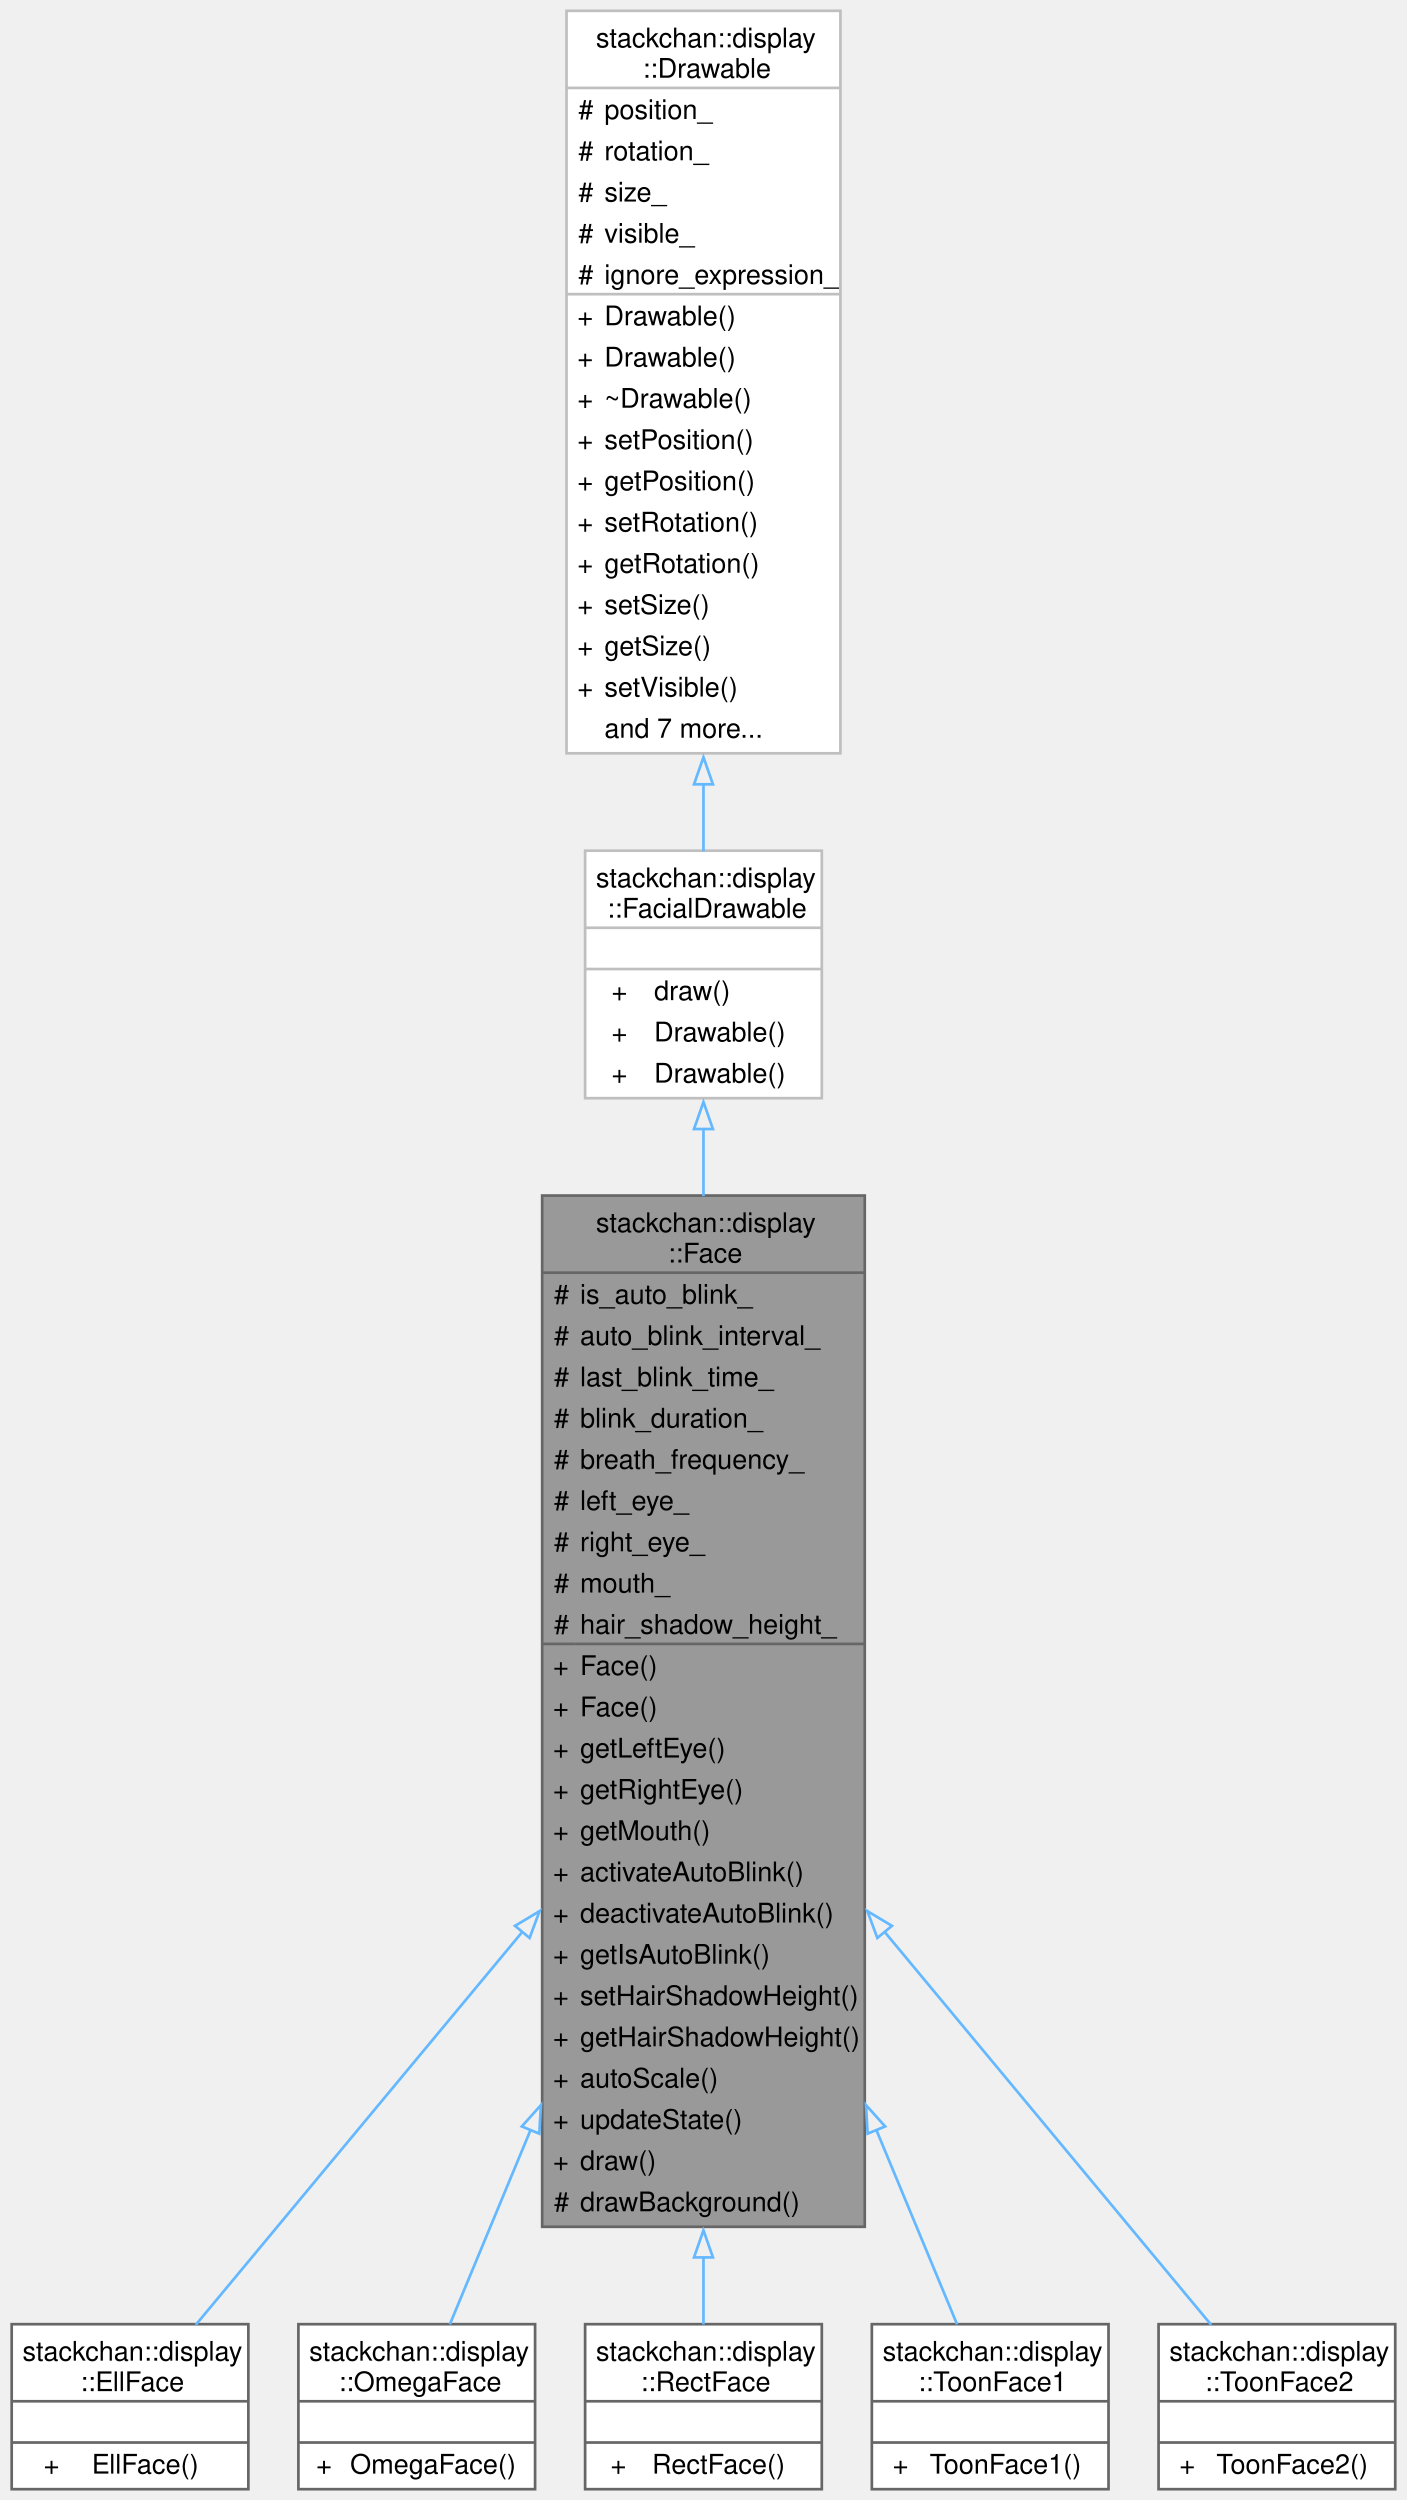
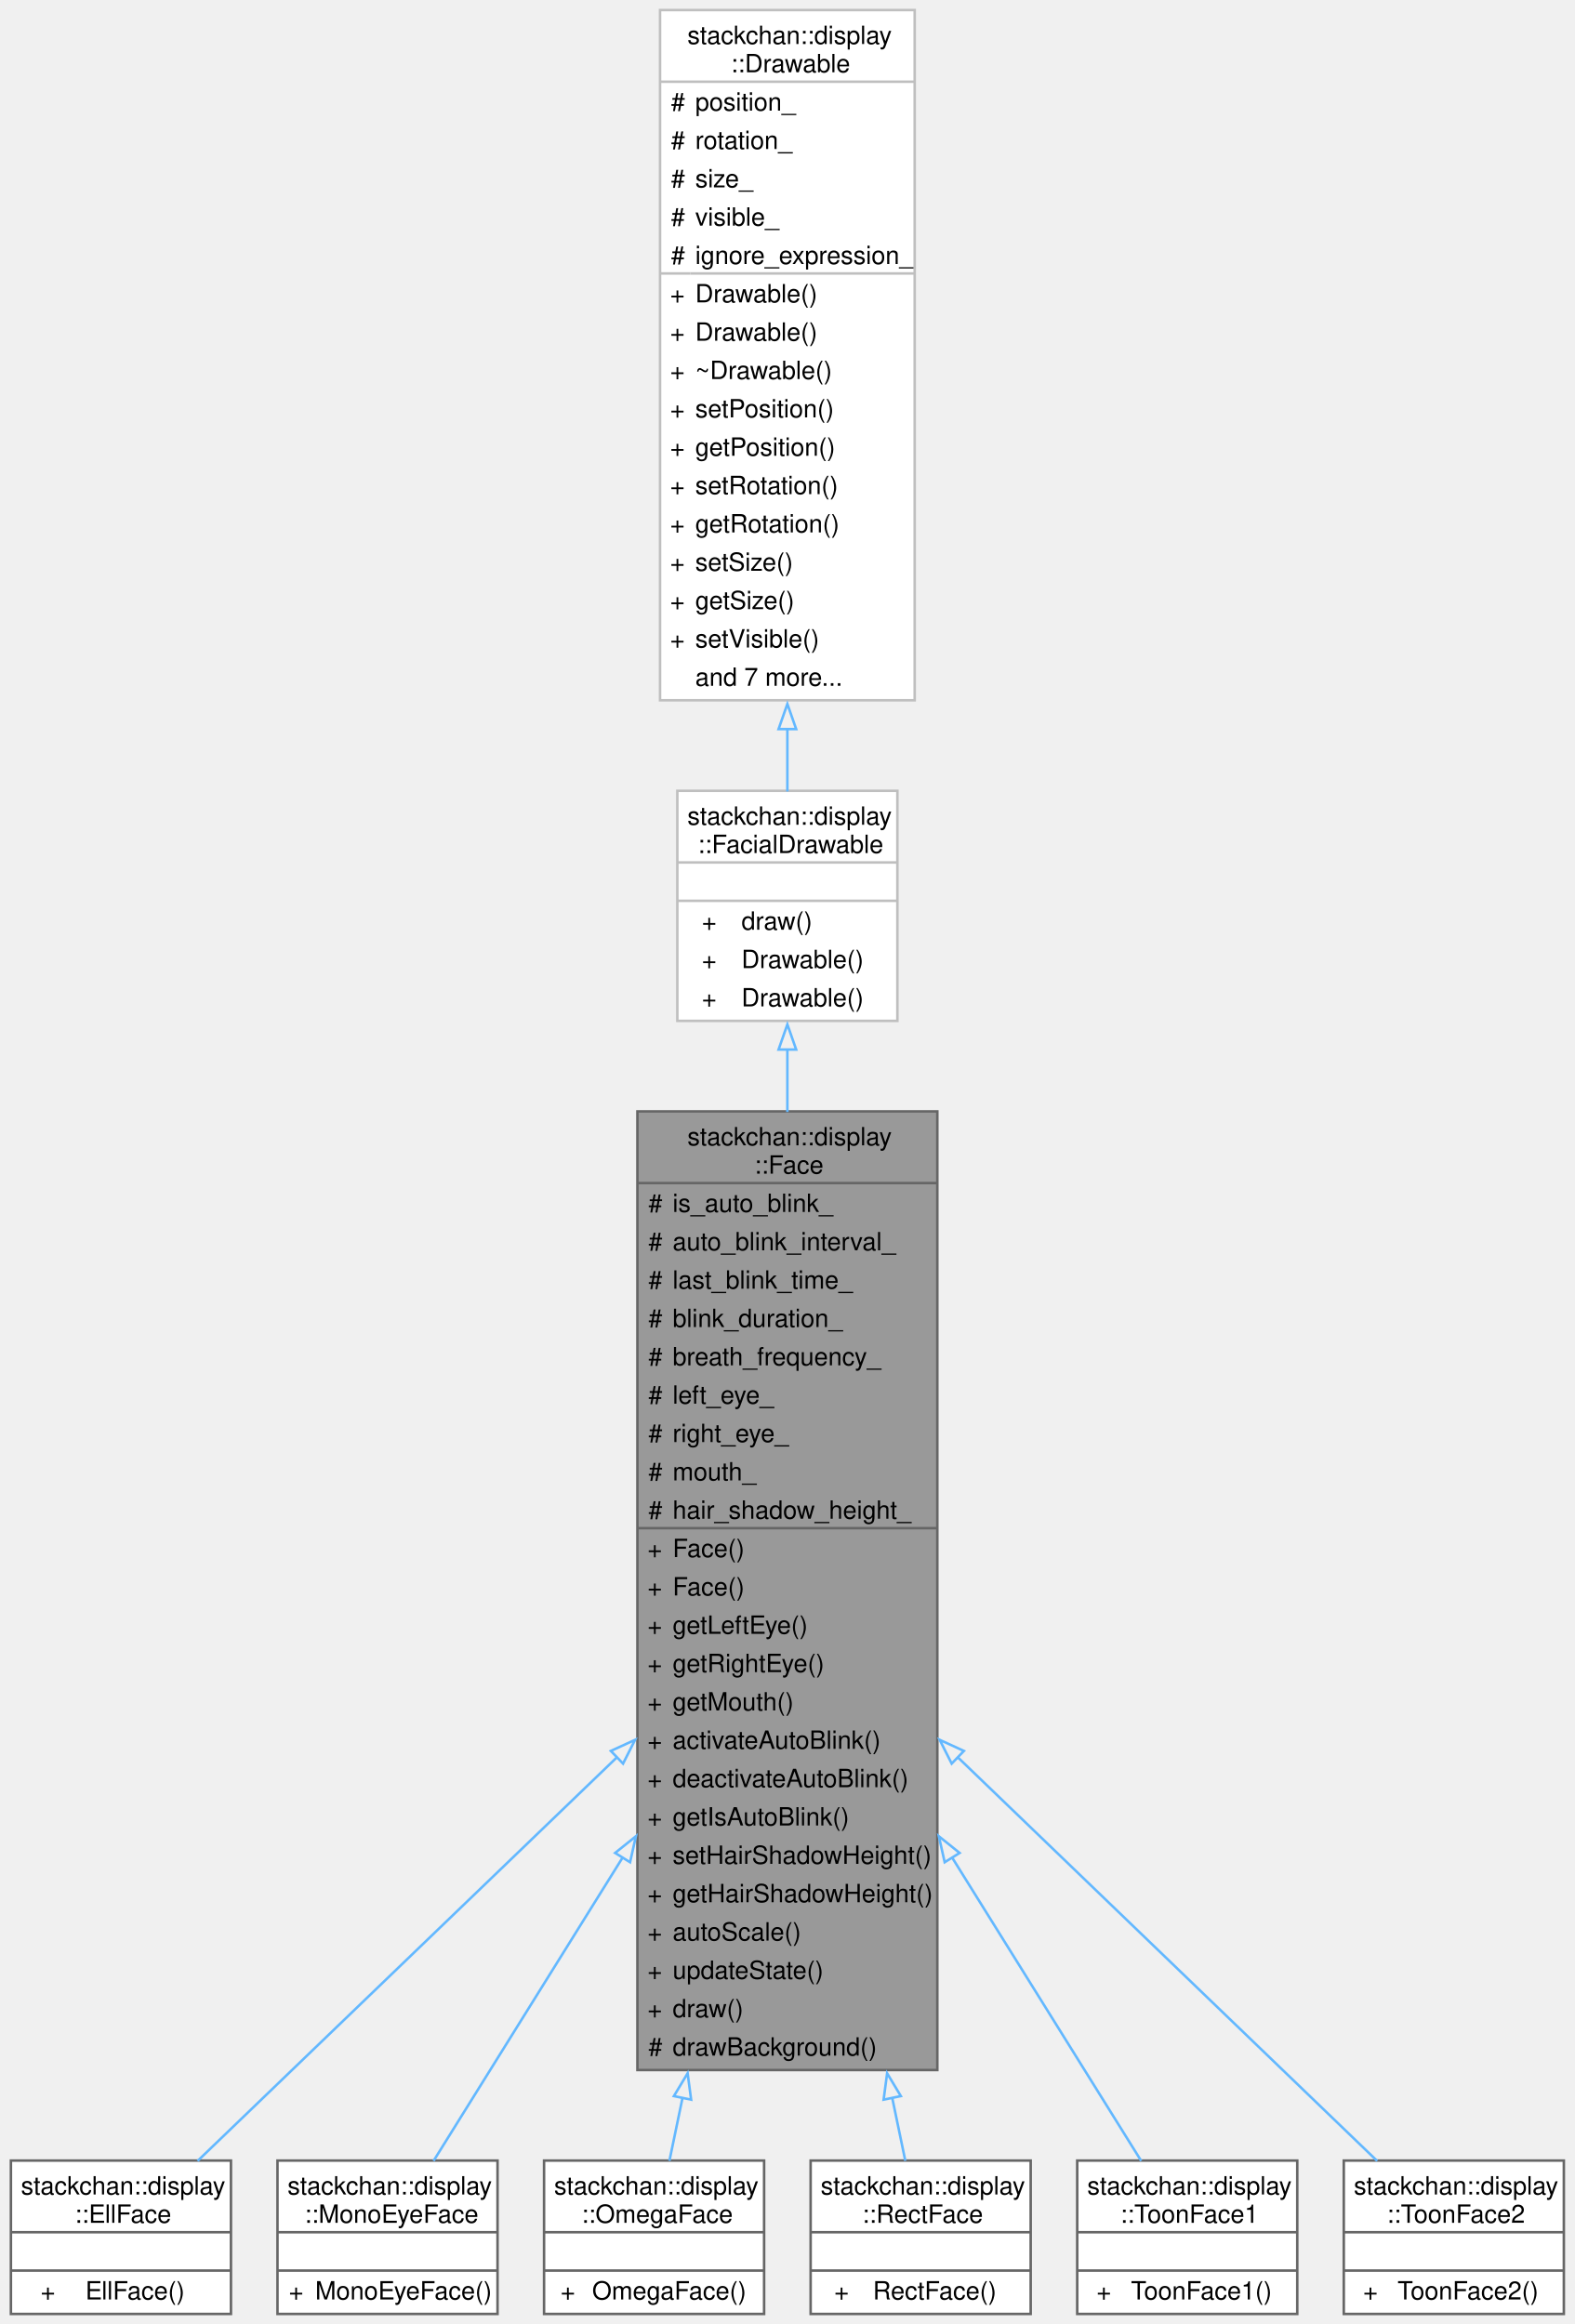
- <svg xmlns="http://www.w3.org/2000/svg" xmlns:xlink="http://www.w3.org/1999/xlink" width="520pt" height="924pt" viewBox="0.00 0.00 519.50 924.25">
+ <svg xmlns="http://www.w3.org/2000/svg" xmlns:xlink="http://www.w3.org/1999/xlink" width="626pt" height="924pt" viewBox="0.00 0.00 625.50 924.25">
  <g id="graph0" class="graph" transform="scale(1 1) rotate(0) translate(4 920.25)">
    <g id="Node000001" class="node">
      <g id="a_Node000001">
        <a xlink:title="Base face composed of two eyes and a mouth. Also the Stack-chan default face [・_・].">
-           <polygon fill="#999999" stroke="none" points="315.38,-478.25 196.12,-478.25 196.12,-97 315.38,-97 315.38,-478.25" />
-           <text text-anchor="start" x="216" y="-464.75" font-family="Helvetica,sans-Serif" font-size="10.00">stackchan::display</text>
-           <text text-anchor="start" x="242.62" y="-453.5" font-family="Helvetica,sans-Serif" font-size="10.00">::Face</text>
-           <text text-anchor="start" x="200.5" y="-438.25" font-family="Helvetica,sans-Serif" font-size="10.00">#</text>
-           <text text-anchor="start" x="210.12" y="-438.25" font-family="Helvetica,sans-Serif" font-size="10.00">is_auto_blink_</text>
-           <text text-anchor="start" x="200.5" y="-423" font-family="Helvetica,sans-Serif" font-size="10.00">#</text>
-           <text text-anchor="start" x="210.12" y="-423" font-family="Helvetica,sans-Serif" font-size="10.00">auto_blink_interval_</text>
-           <text text-anchor="start" x="200.5" y="-407.75" font-family="Helvetica,sans-Serif" font-size="10.00">#</text>
-           <text text-anchor="start" x="210.12" y="-407.75" font-family="Helvetica,sans-Serif" font-size="10.00">last_blink_time_</text>
-           <text text-anchor="start" x="200.5" y="-392.5" font-family="Helvetica,sans-Serif" font-size="10.00">#</text>
-           <text text-anchor="start" x="210.12" y="-392.5" font-family="Helvetica,sans-Serif" font-size="10.00">blink_duration_</text>
-           <text text-anchor="start" x="200.5" y="-377.25" font-family="Helvetica,sans-Serif" font-size="10.00">#</text>
-           <text text-anchor="start" x="210.12" y="-377.25" font-family="Helvetica,sans-Serif" font-size="10.00">breath_frequency_</text>
-           <text text-anchor="start" x="200.5" y="-362" font-family="Helvetica,sans-Serif" font-size="10.00">#</text>
-           <text text-anchor="start" x="210.12" y="-362" font-family="Helvetica,sans-Serif" font-size="10.00">left_eye_</text>
-           <text text-anchor="start" x="200.5" y="-346.75" font-family="Helvetica,sans-Serif" font-size="10.00">#</text>
-           <text text-anchor="start" x="210.12" y="-346.75" font-family="Helvetica,sans-Serif" font-size="10.00">right_eye_</text>
-           <text text-anchor="start" x="200.5" y="-331.5" font-family="Helvetica,sans-Serif" font-size="10.00">#</text>
-           <text text-anchor="start" x="210.12" y="-331.5" font-family="Helvetica,sans-Serif" font-size="10.00">mouth_</text>
-           <text text-anchor="start" x="200.5" y="-316.25" font-family="Helvetica,sans-Serif" font-size="10.00">#</text>
-           <text text-anchor="start" x="210.12" y="-316.25" font-family="Helvetica,sans-Serif" font-size="10.00">hair_shadow_height_</text>
-           <text text-anchor="start" x="200.12" y="-301" font-family="Helvetica,sans-Serif" font-size="10.00">+</text>
-           <text text-anchor="start" x="210.12" y="-301" font-family="Helvetica,sans-Serif" font-size="10.00">Face()</text>
-           <text text-anchor="start" x="200.12" y="-285.75" font-family="Helvetica,sans-Serif" font-size="10.00">+</text>
-           <text text-anchor="start" x="210.12" y="-285.75" font-family="Helvetica,sans-Serif" font-size="10.00">Face()</text>
-           <text text-anchor="start" x="200.12" y="-270.5" font-family="Helvetica,sans-Serif" font-size="10.00">+</text>
-           <text text-anchor="start" x="210.12" y="-270.5" font-family="Helvetica,sans-Serif" font-size="10.00">getLeftEye()</text>
-           <text text-anchor="start" x="200.12" y="-255.25" font-family="Helvetica,sans-Serif" font-size="10.00">+</text>
-           <text text-anchor="start" x="210.12" y="-255.25" font-family="Helvetica,sans-Serif" font-size="10.00">getRightEye()</text>
-           <text text-anchor="start" x="200.12" y="-240" font-family="Helvetica,sans-Serif" font-size="10.00">+</text>
-           <text text-anchor="start" x="210.12" y="-240" font-family="Helvetica,sans-Serif" font-size="10.00">getMouth()</text>
-           <text text-anchor="start" x="200.12" y="-224.75" font-family="Helvetica,sans-Serif" font-size="10.00">+</text>
-           <text text-anchor="start" x="210.12" y="-224.75" font-family="Helvetica,sans-Serif" font-size="10.00">activateAutoBlink()</text>
-           <text text-anchor="start" x="200.12" y="-209.5" font-family="Helvetica,sans-Serif" font-size="10.00">+</text>
-           <text text-anchor="start" x="210.12" y="-209.5" font-family="Helvetica,sans-Serif" font-size="10.00">deactivateAutoBlink()</text>
-           <text text-anchor="start" x="200.12" y="-194.25" font-family="Helvetica,sans-Serif" font-size="10.00">+</text>
-           <text text-anchor="start" x="210.12" y="-194.25" font-family="Helvetica,sans-Serif" font-size="10.00">getIsAutoBlink()</text>
-           <text text-anchor="start" x="200.12" y="-179" font-family="Helvetica,sans-Serif" font-size="10.00">+</text>
-           <text text-anchor="start" x="210.12" y="-179" font-family="Helvetica,sans-Serif" font-size="10.00">setHairShadowHeight()</text>
-           <text text-anchor="start" x="200.12" y="-163.75" font-family="Helvetica,sans-Serif" font-size="10.00">+</text>
-           <text text-anchor="start" x="210.12" y="-163.75" font-family="Helvetica,sans-Serif" font-size="10.00">getHairShadowHeight()</text>
-           <text text-anchor="start" x="200.12" y="-148.5" font-family="Helvetica,sans-Serif" font-size="10.00">+</text>
-           <text text-anchor="start" x="210.12" y="-148.5" font-family="Helvetica,sans-Serif" font-size="10.00">autoScale()</text>
-           <text text-anchor="start" x="200.12" y="-133.25" font-family="Helvetica,sans-Serif" font-size="10.00">+</text>
-           <text text-anchor="start" x="210.12" y="-133.25" font-family="Helvetica,sans-Serif" font-size="10.00">updateState()</text>
-           <text text-anchor="start" x="200.12" y="-118" font-family="Helvetica,sans-Serif" font-size="10.00">+</text>
-           <text text-anchor="start" x="210.12" y="-118" font-family="Helvetica,sans-Serif" font-size="10.00">draw()</text>
-           <text text-anchor="start" x="200.5" y="-102.75" font-family="Helvetica,sans-Serif" font-size="10.00">#</text>
-           <text text-anchor="start" x="210.12" y="-102.75" font-family="Helvetica,sans-Serif" font-size="10.00">drawBackground()</text>
-           <polygon fill="#666666" stroke="#666666" points="196.12,-449.75 196.12,-449.75 315.38,-449.75 315.38,-449.75 196.12,-449.75" />
-           <polygon fill="#666666" stroke="#666666" points="196.12,-312.5 196.12,-312.5 208.12,-312.5 208.12,-312.5 196.12,-312.5" />
-           <polygon fill="#666666" stroke="#666666" points="208.12,-312.5 208.12,-312.5 315.38,-312.5 315.38,-312.5 208.12,-312.5" />
-           <polygon fill="none" stroke="#666666" points="196.12,-97 196.12,-478.25 315.38,-478.25 315.38,-97 196.12,-97" />
+           <polygon fill="#999999" stroke="none" points="368.38,-478.25 249.12,-478.25 249.12,-97 368.38,-97 368.38,-478.25" />
+           <text text-anchor="start" x="269" y="-464.75" font-family="Helvetica,sans-Serif" font-size="10.00">stackchan::display</text>
+           <text text-anchor="start" x="295.62" y="-453.5" font-family="Helvetica,sans-Serif" font-size="10.00">::Face</text>
+           <text text-anchor="start" x="253.5" y="-438.25" font-family="Helvetica,sans-Serif" font-size="10.00">#</text>
+           <text text-anchor="start" x="263.12" y="-438.25" font-family="Helvetica,sans-Serif" font-size="10.00">is_auto_blink_</text>
+           <text text-anchor="start" x="253.5" y="-423" font-family="Helvetica,sans-Serif" font-size="10.00">#</text>
+           <text text-anchor="start" x="263.12" y="-423" font-family="Helvetica,sans-Serif" font-size="10.00">auto_blink_interval_</text>
+           <text text-anchor="start" x="253.5" y="-407.75" font-family="Helvetica,sans-Serif" font-size="10.00">#</text>
+           <text text-anchor="start" x="263.12" y="-407.75" font-family="Helvetica,sans-Serif" font-size="10.00">last_blink_time_</text>
+           <text text-anchor="start" x="253.5" y="-392.5" font-family="Helvetica,sans-Serif" font-size="10.00">#</text>
+           <text text-anchor="start" x="263.12" y="-392.5" font-family="Helvetica,sans-Serif" font-size="10.00">blink_duration_</text>
+           <text text-anchor="start" x="253.5" y="-377.25" font-family="Helvetica,sans-Serif" font-size="10.00">#</text>
+           <text text-anchor="start" x="263.12" y="-377.25" font-family="Helvetica,sans-Serif" font-size="10.00">breath_frequency_</text>
+           <text text-anchor="start" x="253.5" y="-362" font-family="Helvetica,sans-Serif" font-size="10.00">#</text>
+           <text text-anchor="start" x="263.12" y="-362" font-family="Helvetica,sans-Serif" font-size="10.00">left_eye_</text>
+           <text text-anchor="start" x="253.5" y="-346.75" font-family="Helvetica,sans-Serif" font-size="10.00">#</text>
+           <text text-anchor="start" x="263.12" y="-346.75" font-family="Helvetica,sans-Serif" font-size="10.00">right_eye_</text>
+           <text text-anchor="start" x="253.5" y="-331.5" font-family="Helvetica,sans-Serif" font-size="10.00">#</text>
+           <text text-anchor="start" x="263.12" y="-331.5" font-family="Helvetica,sans-Serif" font-size="10.00">mouth_</text>
+           <text text-anchor="start" x="253.5" y="-316.25" font-family="Helvetica,sans-Serif" font-size="10.00">#</text>
+           <text text-anchor="start" x="263.12" y="-316.25" font-family="Helvetica,sans-Serif" font-size="10.00">hair_shadow_height_</text>
+           <text text-anchor="start" x="253.12" y="-301" font-family="Helvetica,sans-Serif" font-size="10.00">+</text>
+           <text text-anchor="start" x="263.12" y="-301" font-family="Helvetica,sans-Serif" font-size="10.00">Face()</text>
+           <text text-anchor="start" x="253.12" y="-285.75" font-family="Helvetica,sans-Serif" font-size="10.00">+</text>
+           <text text-anchor="start" x="263.12" y="-285.75" font-family="Helvetica,sans-Serif" font-size="10.00">Face()</text>
+           <text text-anchor="start" x="253.12" y="-270.5" font-family="Helvetica,sans-Serif" font-size="10.00">+</text>
+           <text text-anchor="start" x="263.12" y="-270.5" font-family="Helvetica,sans-Serif" font-size="10.00">getLeftEye()</text>
+           <text text-anchor="start" x="253.12" y="-255.25" font-family="Helvetica,sans-Serif" font-size="10.00">+</text>
+           <text text-anchor="start" x="263.12" y="-255.25" font-family="Helvetica,sans-Serif" font-size="10.00">getRightEye()</text>
+           <text text-anchor="start" x="253.12" y="-240" font-family="Helvetica,sans-Serif" font-size="10.00">+</text>
+           <text text-anchor="start" x="263.12" y="-240" font-family="Helvetica,sans-Serif" font-size="10.00">getMouth()</text>
+           <text text-anchor="start" x="253.12" y="-224.75" font-family="Helvetica,sans-Serif" font-size="10.00">+</text>
+           <text text-anchor="start" x="263.12" y="-224.75" font-family="Helvetica,sans-Serif" font-size="10.00">activateAutoBlink()</text>
+           <text text-anchor="start" x="253.12" y="-209.5" font-family="Helvetica,sans-Serif" font-size="10.00">+</text>
+           <text text-anchor="start" x="263.12" y="-209.5" font-family="Helvetica,sans-Serif" font-size="10.00">deactivateAutoBlink()</text>
+           <text text-anchor="start" x="253.12" y="-194.25" font-family="Helvetica,sans-Serif" font-size="10.00">+</text>
+           <text text-anchor="start" x="263.12" y="-194.25" font-family="Helvetica,sans-Serif" font-size="10.00">getIsAutoBlink()</text>
+           <text text-anchor="start" x="253.12" y="-179" font-family="Helvetica,sans-Serif" font-size="10.00">+</text>
+           <text text-anchor="start" x="263.12" y="-179" font-family="Helvetica,sans-Serif" font-size="10.00">setHairShadowHeight()</text>
+           <text text-anchor="start" x="253.12" y="-163.75" font-family="Helvetica,sans-Serif" font-size="10.00">+</text>
+           <text text-anchor="start" x="263.12" y="-163.75" font-family="Helvetica,sans-Serif" font-size="10.00">getHairShadowHeight()</text>
+           <text text-anchor="start" x="253.12" y="-148.5" font-family="Helvetica,sans-Serif" font-size="10.00">+</text>
+           <text text-anchor="start" x="263.12" y="-148.5" font-family="Helvetica,sans-Serif" font-size="10.00">autoScale()</text>
+           <text text-anchor="start" x="253.12" y="-133.25" font-family="Helvetica,sans-Serif" font-size="10.00">+</text>
+           <text text-anchor="start" x="263.12" y="-133.25" font-family="Helvetica,sans-Serif" font-size="10.00">updateState()</text>
+           <text text-anchor="start" x="253.12" y="-118" font-family="Helvetica,sans-Serif" font-size="10.00">+</text>
+           <text text-anchor="start" x="263.12" y="-118" font-family="Helvetica,sans-Serif" font-size="10.00">draw()</text>
+           <text text-anchor="start" x="253.5" y="-102.75" font-family="Helvetica,sans-Serif" font-size="10.00">#</text>
+           <text text-anchor="start" x="263.12" y="-102.75" font-family="Helvetica,sans-Serif" font-size="10.00">drawBackground()</text>
+           <polygon fill="#666666" stroke="#666666" points="249.12,-449.75 249.12,-449.75 368.38,-449.75 368.38,-449.75 249.12,-449.75" />
+           <polygon fill="#666666" stroke="#666666" points="249.12,-312.5 249.12,-312.5 261.12,-312.5 261.12,-312.5 249.12,-312.5" />
+           <polygon fill="#666666" stroke="#666666" points="261.12,-312.5 261.12,-312.5 368.38,-312.5 368.38,-312.5 261.12,-312.5" />
+           <polygon fill="none" stroke="#666666" points="249.12,-97 249.12,-478.25 368.38,-478.25 368.38,-97 249.12,-97" />
        </a>
      </g>
    </g>
    <g id="Node000004" class="node">
      <g id="a_Node000004">
        <a xlink:href="classstackchan_1_1display_1_1_ell_face.html" target="_top" xlink:title="[O O] face with tall ellipse eyes and no mouth">
          <polygon fill="white" stroke="none" points="87.5,-61 0,-61 0,0 87.5,0 87.5,-61" />
          <text text-anchor="start" x="4" y="-47.5" font-family="Helvetica,sans-Serif" font-size="10.00">stackchan::display</text>
          <text text-anchor="start" x="25.38" y="-36.25" font-family="Helvetica,sans-Serif" font-size="10.00">::EllFace</text>
          <text text-anchor="start" x="42.25" y="-21" font-family="Helvetica,sans-Serif" font-size="10.00"> </text>
          <text text-anchor="start" x="11.81" y="-5.75" font-family="Helvetica,sans-Serif" font-size="10.00">+</text>
          <text text-anchor="start" x="29.62" y="-5.75" font-family="Helvetica,sans-Serif" font-size="10.00">EllFace()</text>
          <polygon fill="#666666" stroke="#666666" points="0,-32.5 0,-32.5 87.5,-32.5 87.5,-32.5 0,-32.5" />
          <polygon fill="#666666" stroke="#666666" points="0,-17.25 0,-17.25 87.5,-17.25 87.5,-17.25 0,-17.25" />
          <polygon fill="none" stroke="#666666" points="0,0 0,-61 87.5,-61 87.5,0 0,0" />
        </a>
      </g>
    </g>
    <g id="edge3_Node000001_Node000004" class="edge">
      <g id="a_edge3_Node000001_Node000004">
        <a xlink:title=" ">
-           <path fill="none" stroke="#63b8ff" d="M188.82,-206.08C147.64,-156.52 97.31,-95.95 68.05,-60.75" />
-           <polygon fill="none" stroke="#63b8ff" points="186.08,-208.26 195.16,-213.72 191.47,-203.79 186.08,-208.26" />
+           <path fill="none" stroke="#63b8ff" d="M241.16,-221.55C187.41,-169.8 114.73,-99.84 74.23,-60.85" />
+           <polygon fill="none" stroke="#63b8ff" points="238.56,-223.91 248.19,-228.32 243.41,-218.86 238.56,-223.91" />
        </a>
      </g>
    </g>
    <g id="Node000005" class="node">
      <g id="a_Node000005">
-         <a xlink:href="classstackchan_1_1display_1_1_omega_face.html" target="_top" xlink:title="[OωO] face with ellipse eyes and an omega-shaped mouth">
+         <a xlink:href="classstackchan_1_1display_1_1_mono_eye_face.html" target="_top" xlink:title="Face with a single bullseye eye at the center and no mouth.">
          <polygon fill="white" stroke="none" points="193.5,-61 106,-61 106,0 193.5,0 193.5,-61" />
          <text text-anchor="start" x="110" y="-47.5" font-family="Helvetica,sans-Serif" font-size="10.00">stackchan::display</text>
-           <text text-anchor="start" x="120.88" y="-36.25" font-family="Helvetica,sans-Serif" font-size="10.00">::OmegaFace</text>
+           <text text-anchor="start" x="116.75" y="-36.25" font-family="Helvetica,sans-Serif" font-size="10.00">::MonoEyeFace</text>
          <text text-anchor="start" x="148.25" y="-21" font-family="Helvetica,sans-Serif" font-size="10.00"> </text>
-           <text text-anchor="start" x="112.56" y="-5.75" font-family="Helvetica,sans-Serif" font-size="10.00">+</text>
-           <text text-anchor="start" x="125.12" y="-5.75" font-family="Helvetica,sans-Serif" font-size="10.00">OmegaFace()</text>
+           <text text-anchor="start" x="110.5" y="-5.75" font-family="Helvetica,sans-Serif" font-size="10.00">+</text>
+           <text text-anchor="start" x="121" y="-5.75" font-family="Helvetica,sans-Serif" font-size="10.00">MonoEyeFace()</text>
          <polygon fill="#666666" stroke="#666666" points="106,-32.5 106,-32.5 193.5,-32.5 193.5,-32.5 106,-32.5" />
          <polygon fill="#666666" stroke="#666666" points="106,-17.25 106,-17.25 193.5,-17.25 193.5,-17.25 106,-17.25" />
          <polygon fill="none" stroke="#666666" points="106,0 106,-61 193.5,-61 193.5,0 106,0" />
        </a>
      </g>
    </g>
    <g id="edge4_Node000001_Node000005" class="edge">
      <g id="a_edge4_Node000001_Node000005">
        <a xlink:title=" ">
-           <path fill="none" stroke="#63b8ff" d="M191.84,-132.81C180.44,-105.36 169.73,-79.6 161.98,-60.93" />
-           <polygon fill="none" stroke="#63b8ff" points="188.59,-134.11 195.66,-142 195.06,-131.43 188.59,-134.11" />
+           <path fill="none" stroke="#63b8ff" d="M243.36,-181.7C216.08,-137.92 186.51,-90.48 168.06,-60.87" />
+           <polygon fill="none" stroke="#63b8ff" points="240.26,-183.34 248.52,-189.98 246.2,-179.64 240.26,-183.34" />
        </a>
      </g>
    </g>
    <g id="Node000006" class="node">
      <g id="a_Node000006">
-         <a xlink:href="classstackchan_1_1display_1_1_rect_face.html" target="_top" xlink:title="[▯ ▯] face with round-rectangle eyes and no mouth">
+         <a xlink:href="classstackchan_1_1display_1_1_omega_face.html" target="_top" xlink:title="[OωO] face with ellipse eyes and an omega-shaped mouth">
          <polygon fill="white" stroke="none" points="299.5,-61 212,-61 212,0 299.5,0 299.5,-61" />
          <text text-anchor="start" x="216" y="-47.5" font-family="Helvetica,sans-Serif" font-size="10.00">stackchan::display</text>
-           <text text-anchor="start" x="232.5" y="-36.25" font-family="Helvetica,sans-Serif" font-size="10.00">::RectFace</text>
+           <text text-anchor="start" x="226.88" y="-36.25" font-family="Helvetica,sans-Serif" font-size="10.00">::OmegaFace</text>
          <text text-anchor="start" x="254.25" y="-21" font-family="Helvetica,sans-Serif" font-size="10.00"> </text>
-           <text text-anchor="start" x="221.38" y="-5.75" font-family="Helvetica,sans-Serif" font-size="10.00">+</text>
-           <text text-anchor="start" x="236.75" y="-5.75" font-family="Helvetica,sans-Serif" font-size="10.00">RectFace()</text>
+           <text text-anchor="start" x="218.56" y="-5.75" font-family="Helvetica,sans-Serif" font-size="10.00">+</text>
+           <text text-anchor="start" x="231.12" y="-5.75" font-family="Helvetica,sans-Serif" font-size="10.00">OmegaFace()</text>
          <polygon fill="#666666" stroke="#666666" points="212,-32.5 212,-32.5 299.5,-32.5 299.5,-32.5 212,-32.5" />
          <polygon fill="#666666" stroke="#666666" points="212,-17.25 212,-17.25 299.5,-17.25 299.5,-17.25 212,-17.25" />
          <polygon fill="none" stroke="#666666" points="212,0 212,-61 299.5,-61 299.5,0 212,0" />
        </a>
      </g>
    </g>
    <g id="edge5_Node000001_Node000006" class="edge">
      <g id="a_edge5_Node000001_Node000006">
        <a xlink:title=" ">
-           <path fill="none" stroke="#63b8ff" d="M255.75,-85.7C255.75,-76.56 255.75,-68.18 255.75,-60.89" />
-           <polygon fill="none" stroke="#63b8ff" points="252.25,-85.69 255.75,-95.69 259.25,-85.69 252.25,-85.69" />
+           <path fill="none" stroke="#63b8ff" d="M267.07,-86C265.15,-76.74 263.39,-68.26 261.85,-60.89" />
+           <polygon fill="none" stroke="#63b8ff" points="263.63,-86.64 269.09,-95.72 270.48,-85.22 263.63,-86.64" />
        </a>
      </g>
    </g>
    <g id="Node000007" class="node">
      <g id="a_Node000007">
-         <a xlink:href="classstackchan_1_1display_1_1_toon_face1.html" target="_top" xlink:title="Toon face with eyelid-and-eyelash eyes (ToonEye1) and ToonMouth1.">
+         <a xlink:href="classstackchan_1_1display_1_1_rect_face.html" target="_top" xlink:title="[▯ ▯] face with round-rectangle eyes and no mouth">
          <polygon fill="white" stroke="none" points="405.5,-61 318,-61 318,0 405.5,0 405.5,-61" />
          <text text-anchor="start" x="322" y="-47.5" font-family="Helvetica,sans-Serif" font-size="10.00">stackchan::display</text>
-           <text text-anchor="start" x="335.12" y="-36.25" font-family="Helvetica,sans-Serif" font-size="10.00">::ToonFace1</text>
+           <text text-anchor="start" x="338.5" y="-36.25" font-family="Helvetica,sans-Serif" font-size="10.00">::RectFace</text>
          <text text-anchor="start" x="360.25" y="-21" font-family="Helvetica,sans-Serif" font-size="10.00"> </text>
-           <text text-anchor="start" x="325.69" y="-5.75" font-family="Helvetica,sans-Serif" font-size="10.00">+</text>
-           <text text-anchor="start" x="339.38" y="-5.75" font-family="Helvetica,sans-Serif" font-size="10.00">ToonFace1()</text>
+           <text text-anchor="start" x="327.38" y="-5.75" font-family="Helvetica,sans-Serif" font-size="10.00">+</text>
+           <text text-anchor="start" x="342.75" y="-5.75" font-family="Helvetica,sans-Serif" font-size="10.00">RectFace()</text>
          <polygon fill="#666666" stroke="#666666" points="318,-32.5 318,-32.5 405.5,-32.5 405.5,-32.5 318,-32.5" />
          <polygon fill="#666666" stroke="#666666" points="318,-17.25 318,-17.25 405.5,-17.25 405.5,-17.25 318,-17.25" />
          <polygon fill="none" stroke="#666666" points="318,0 318,-61 405.5,-61 405.5,0 318,0" />
        </a>
      </g>
    </g>
    <g id="edge6_Node000001_Node000007" class="edge">
      <g id="a_edge6_Node000001_Node000007">
        <a xlink:title=" ">
-           <path fill="none" stroke="#63b8ff" d="M319.66,-132.81C331.06,-105.36 341.77,-79.6 349.52,-60.93" />
-           <polygon fill="none" stroke="#63b8ff" points="316.44,-131.43 315.84,-142 322.91,-134.11 316.44,-131.43" />
+           <path fill="none" stroke="#63b8ff" d="M350.43,-86C352.35,-76.74 354.11,-68.26 355.65,-60.89" />
+           <polygon fill="none" stroke="#63b8ff" points="347.02,-85.22 348.41,-95.72 353.87,-86.64 347.02,-85.22" />
        </a>
      </g>
    </g>
    <g id="Node000008" class="node">
      <g id="a_Node000008">
-         <a xlink:href="classstackchan_1_1display_1_1_toon_face2.html" target="_top" xlink:title="Toon face with quadrilateral-eyelid eyes (ToonEye2) and an omega mouth.">
+         <a xlink:href="classstackchan_1_1display_1_1_toon_face1.html" target="_top" xlink:title="Toon face with eyelid-and-eyelash eyes (ToonEye1) and ToonMouth1.">
          <polygon fill="white" stroke="none" points="511.5,-61 424,-61 424,0 511.5,0 511.5,-61" />
          <text text-anchor="start" x="428" y="-47.5" font-family="Helvetica,sans-Serif" font-size="10.00">stackchan::display</text>
-           <text text-anchor="start" x="441.12" y="-36.25" font-family="Helvetica,sans-Serif" font-size="10.00">::ToonFace2</text>
+           <text text-anchor="start" x="441.12" y="-36.25" font-family="Helvetica,sans-Serif" font-size="10.00">::ToonFace1</text>
          <text text-anchor="start" x="466.25" y="-21" font-family="Helvetica,sans-Serif" font-size="10.00"> </text>
          <text text-anchor="start" x="431.69" y="-5.75" font-family="Helvetica,sans-Serif" font-size="10.00">+</text>
-           <text text-anchor="start" x="445.38" y="-5.75" font-family="Helvetica,sans-Serif" font-size="10.00">ToonFace2()</text>
+           <text text-anchor="start" x="445.38" y="-5.75" font-family="Helvetica,sans-Serif" font-size="10.00">ToonFace1()</text>
          <polygon fill="#666666" stroke="#666666" points="424,-32.5 424,-32.5 511.5,-32.5 511.5,-32.5 424,-32.5" />
          <polygon fill="#666666" stroke="#666666" points="424,-17.25 424,-17.25 511.5,-17.25 511.5,-17.25 424,-17.25" />
          <polygon fill="none" stroke="#666666" points="424,0 424,-61 511.5,-61 511.5,0 424,0" />
        </a>
      </g>
    </g>
    <g id="edge7_Node000001_Node000008" class="edge">
      <g id="a_edge7_Node000001_Node000008">
        <a xlink:title=" ">
-           <path fill="none" stroke="#63b8ff" d="M322.68,-206.08C363.86,-156.52 414.19,-95.95 443.45,-60.75" />
-           <polygon fill="none" stroke="#63b8ff" points="320.03,-203.79 316.34,-213.72 325.42,-208.26 320.03,-203.79" />
+           <path fill="none" stroke="#63b8ff" d="M374.14,-181.7C401.42,-137.92 430.99,-90.48 449.44,-60.87" />
+           <polygon fill="none" stroke="#63b8ff" points="371.3,-179.64 368.98,-189.98 377.24,-183.34 371.3,-179.64" />
+         </a>
+       </g>
+     </g>
+     <g id="Node000009" class="node">
+       <g id="a_Node000009">
+         <a xlink:href="classstackchan_1_1display_1_1_toon_face2.html" target="_top" xlink:title="Toon face with quadrilateral-eyelid eyes (ToonEye2) and an omega mouth.">
+           <polygon fill="white" stroke="none" points="617.5,-61 530,-61 530,0 617.5,0 617.5,-61" />
+           <text text-anchor="start" x="534" y="-47.5" font-family="Helvetica,sans-Serif" font-size="10.00">stackchan::display</text>
+           <text text-anchor="start" x="547.12" y="-36.25" font-family="Helvetica,sans-Serif" font-size="10.00">::ToonFace2</text>
+           <text text-anchor="start" x="572.25" y="-21" font-family="Helvetica,sans-Serif" font-size="10.00"> </text>
+           <text text-anchor="start" x="537.69" y="-5.75" font-family="Helvetica,sans-Serif" font-size="10.00">+</text>
+           <text text-anchor="start" x="551.38" y="-5.75" font-family="Helvetica,sans-Serif" font-size="10.00">ToonFace2()</text>
+           <polygon fill="#666666" stroke="#666666" points="530,-32.5 530,-32.5 617.5,-32.5 617.5,-32.5 530,-32.5" />
+           <polygon fill="#666666" stroke="#666666" points="530,-17.25 530,-17.25 617.5,-17.25 617.5,-17.25 530,-17.25" />
+           <polygon fill="none" stroke="#666666" points="530,0 530,-61 617.5,-61 617.5,0 530,0" />
+         </a>
+       </g>
+     </g>
+     <g id="edge8_Node000001_Node000009" class="edge">
+       <g id="a_edge8_Node000001_Node000009">
+         <a xlink:title=" ">
+           <path fill="none" stroke="#63b8ff" d="M376.34,-221.55C430.09,-169.8 502.77,-99.84 543.27,-60.85" />
+           <polygon fill="none" stroke="#63b8ff" points="374.09,-218.86 369.31,-228.32 378.94,-223.91 374.09,-218.86" />
        </a>
      </g>
    </g>
    <g id="Node000002" class="node">
      <g id="a_Node000002">
        <a xlink:href="classstackchan_1_1display_1_1_facial_drawable.html" target="_top" xlink:title=" ">
-           <polygon fill="white" stroke="none" points="299.5,-605.75 212,-605.75 212,-514.25 299.5,-514.25 299.5,-605.75" />
-           <text text-anchor="start" x="216" y="-592.25" font-family="Helvetica,sans-Serif" font-size="10.00">stackchan::display</text>
-           <text text-anchor="start" x="220.12" y="-581" font-family="Helvetica,sans-Serif" font-size="10.00">::FacialDrawable</text>
-           <text text-anchor="start" x="254.25" y="-565.75" font-family="Helvetica,sans-Serif" font-size="10.00"> </text>
-           <text text-anchor="start" x="221.75" y="-550.5" font-family="Helvetica,sans-Serif" font-size="10.00">+</text>
-           <text text-anchor="start" x="237.5" y="-550.5" font-family="Helvetica,sans-Serif" font-size="10.00">draw()</text>
-           <text text-anchor="start" x="221.75" y="-535.25" font-family="Helvetica,sans-Serif" font-size="10.00">+</text>
-           <text text-anchor="start" x="237.5" y="-535.25" font-family="Helvetica,sans-Serif" font-size="10.00">Drawable()</text>
-           <text text-anchor="start" x="221.75" y="-520" font-family="Helvetica,sans-Serif" font-size="10.00">+</text>
-           <text text-anchor="start" x="237.5" y="-520" font-family="Helvetica,sans-Serif" font-size="10.00">Drawable()</text>
-           <polygon fill="#bfbfbf" stroke="#bfbfbf" points="212,-577.25 212,-577.25 299.5,-577.25 299.5,-577.25 212,-577.25" />
-           <polygon fill="#bfbfbf" stroke="#bfbfbf" points="212,-562 212,-562 299.5,-562 299.5,-562 212,-562" />
-           <polygon fill="none" stroke="#bfbfbf" points="212,-514.25 212,-605.75 299.5,-605.75 299.5,-514.25 212,-514.25" />
+           <polygon fill="white" stroke="none" points="352.5,-605.75 265,-605.75 265,-514.25 352.5,-514.25 352.5,-605.75" />
+           <text text-anchor="start" x="269" y="-592.25" font-family="Helvetica,sans-Serif" font-size="10.00">stackchan::display</text>
+           <text text-anchor="start" x="273.12" y="-581" font-family="Helvetica,sans-Serif" font-size="10.00">::FacialDrawable</text>
+           <text text-anchor="start" x="307.25" y="-565.75" font-family="Helvetica,sans-Serif" font-size="10.00"> </text>
+           <text text-anchor="start" x="274.75" y="-550.5" font-family="Helvetica,sans-Serif" font-size="10.00">+</text>
+           <text text-anchor="start" x="290.5" y="-550.5" font-family="Helvetica,sans-Serif" font-size="10.00">draw()</text>
+           <text text-anchor="start" x="274.75" y="-535.25" font-family="Helvetica,sans-Serif" font-size="10.00">+</text>
+           <text text-anchor="start" x="290.5" y="-535.25" font-family="Helvetica,sans-Serif" font-size="10.00">Drawable()</text>
+           <text text-anchor="start" x="274.75" y="-520" font-family="Helvetica,sans-Serif" font-size="10.00">+</text>
+           <text text-anchor="start" x="290.5" y="-520" font-family="Helvetica,sans-Serif" font-size="10.00">Drawable()</text>
+           <polygon fill="#bfbfbf" stroke="#bfbfbf" points="265,-577.25 265,-577.25 352.5,-577.25 352.5,-577.25 265,-577.25" />
+           <polygon fill="#bfbfbf" stroke="#bfbfbf" points="265,-562 265,-562 352.5,-562 352.5,-562 265,-562" />
+           <polygon fill="none" stroke="#bfbfbf" points="265,-514.25 265,-605.75 352.5,-605.75 352.5,-514.25 265,-514.25" />
        </a>
      </g>
    </g>
    <g id="edge1_Node000001_Node000002" class="edge">
      <g id="a_edge1_Node000001_Node000002">
        <a xlink:title=" ">
-           <path fill="none" stroke="#63b8ff" d="M255.75,-502.93C255.75,-495.11 255.75,-486.74 255.75,-478.02" />
-           <polygon fill="none" stroke="#63b8ff" points="252.25,-502.84 255.75,-512.84 259.25,-502.84 252.25,-502.84" />
+           <path fill="none" stroke="#63b8ff" d="M308.75,-502.93C308.75,-495.11 308.75,-486.74 308.75,-478.02" />
+           <polygon fill="none" stroke="#63b8ff" points="305.25,-502.84 308.75,-512.84 312.25,-502.84 305.25,-502.84" />
        </a>
      </g>
    </g>
    <g id="Node000003" class="node">
      <g id="a_Node000003">
        <a xlink:href="classstackchan_1_1display_1_1_drawable.html" target="_top" xlink:title=" ">
-           <polygon fill="white" stroke="none" points="306.38,-916.25 205.12,-916.25 205.12,-641.75 306.38,-641.75 306.38,-916.25" />
-           <text text-anchor="start" x="216" y="-902.75" font-family="Helvetica,sans-Serif" font-size="10.00">stackchan::display</text>
-           <text text-anchor="start" x="233.25" y="-891.5" font-family="Helvetica,sans-Serif" font-size="10.00">::Drawable</text>
-           <text text-anchor="start" x="209.5" y="-876.25" font-family="Helvetica,sans-Serif" font-size="10.00">#</text>
-           <text text-anchor="start" x="219.12" y="-876.25" font-family="Helvetica,sans-Serif" font-size="10.00">position_</text>
-           <text text-anchor="start" x="209.5" y="-861" font-family="Helvetica,sans-Serif" font-size="10.00">#</text>
-           <text text-anchor="start" x="219.12" y="-861" font-family="Helvetica,sans-Serif" font-size="10.00">rotation_</text>
-           <text text-anchor="start" x="209.5" y="-845.75" font-family="Helvetica,sans-Serif" font-size="10.00">#</text>
-           <text text-anchor="start" x="219.12" y="-845.75" font-family="Helvetica,sans-Serif" font-size="10.00">size_</text>
-           <text text-anchor="start" x="209.5" y="-830.5" font-family="Helvetica,sans-Serif" font-size="10.00">#</text>
-           <text text-anchor="start" x="219.12" y="-830.5" font-family="Helvetica,sans-Serif" font-size="10.00">visible_</text>
-           <text text-anchor="start" x="209.5" y="-815.25" font-family="Helvetica,sans-Serif" font-size="10.00">#</text>
-           <text text-anchor="start" x="219.12" y="-815.25" font-family="Helvetica,sans-Serif" font-size="10.00">ignore_expression_</text>
-           <text text-anchor="start" x="209.12" y="-800" font-family="Helvetica,sans-Serif" font-size="10.00">+</text>
-           <text text-anchor="start" x="219.12" y="-800" font-family="Helvetica,sans-Serif" font-size="10.00">Drawable()</text>
-           <text text-anchor="start" x="209.12" y="-784.75" font-family="Helvetica,sans-Serif" font-size="10.00">+</text>
-           <text text-anchor="start" x="219.12" y="-784.75" font-family="Helvetica,sans-Serif" font-size="10.00">Drawable()</text>
-           <text text-anchor="start" x="209.12" y="-769.5" font-family="Helvetica,sans-Serif" font-size="10.00">+</text>
-           <text text-anchor="start" x="219.12" y="-769.5" font-family="Helvetica,sans-Serif" font-size="10.00">~Drawable()</text>
-           <text text-anchor="start" x="209.12" y="-754.25" font-family="Helvetica,sans-Serif" font-size="10.00">+</text>
-           <text text-anchor="start" x="219.12" y="-754.25" font-family="Helvetica,sans-Serif" font-size="10.00">setPosition()</text>
-           <text text-anchor="start" x="209.12" y="-739" font-family="Helvetica,sans-Serif" font-size="10.00">+</text>
-           <text text-anchor="start" x="219.12" y="-739" font-family="Helvetica,sans-Serif" font-size="10.00">getPosition()</text>
-           <text text-anchor="start" x="209.12" y="-723.75" font-family="Helvetica,sans-Serif" font-size="10.00">+</text>
-           <text text-anchor="start" x="219.12" y="-723.75" font-family="Helvetica,sans-Serif" font-size="10.00">setRotation()</text>
-           <text text-anchor="start" x="209.12" y="-708.5" font-family="Helvetica,sans-Serif" font-size="10.00">+</text>
-           <text text-anchor="start" x="219.12" y="-708.5" font-family="Helvetica,sans-Serif" font-size="10.00">getRotation()</text>
-           <text text-anchor="start" x="209.12" y="-693.25" font-family="Helvetica,sans-Serif" font-size="10.00">+</text>
-           <text text-anchor="start" x="219.12" y="-693.25" font-family="Helvetica,sans-Serif" font-size="10.00">setSize()</text>
-           <text text-anchor="start" x="209.12" y="-678" font-family="Helvetica,sans-Serif" font-size="10.00">+</text>
-           <text text-anchor="start" x="219.12" y="-678" font-family="Helvetica,sans-Serif" font-size="10.00">getSize()</text>
-           <text text-anchor="start" x="209.12" y="-662.75" font-family="Helvetica,sans-Serif" font-size="10.00">+</text>
-           <text text-anchor="start" x="219.12" y="-662.75" font-family="Helvetica,sans-Serif" font-size="10.00">setVisible()</text>
-           <text text-anchor="start" x="219.12" y="-647.5" font-family="Helvetica,sans-Serif" font-size="10.00">and 7 more...</text>
-           <polygon fill="#bfbfbf" stroke="#bfbfbf" points="205.12,-887.75 205.12,-887.75 306.38,-887.75 306.38,-887.75 205.12,-887.75" />
-           <polygon fill="#bfbfbf" stroke="#bfbfbf" points="205.12,-811.5 205.12,-811.5 217.12,-811.5 217.12,-811.5 205.12,-811.5" />
-           <polygon fill="#bfbfbf" stroke="#bfbfbf" points="217.12,-811.5 217.12,-811.5 306.38,-811.5 306.38,-811.5 217.12,-811.5" />
-           <polygon fill="none" stroke="#bfbfbf" points="205.12,-641.75 205.12,-916.25 306.38,-916.25 306.38,-641.75 205.12,-641.75" />
+           <polygon fill="white" stroke="none" points="359.38,-916.25 258.12,-916.25 258.12,-641.75 359.38,-641.75 359.38,-916.25" />
+           <text text-anchor="start" x="269" y="-902.75" font-family="Helvetica,sans-Serif" font-size="10.00">stackchan::display</text>
+           <text text-anchor="start" x="286.25" y="-891.5" font-family="Helvetica,sans-Serif" font-size="10.00">::Drawable</text>
+           <text text-anchor="start" x="262.5" y="-876.25" font-family="Helvetica,sans-Serif" font-size="10.00">#</text>
+           <text text-anchor="start" x="272.12" y="-876.25" font-family="Helvetica,sans-Serif" font-size="10.00">position_</text>
+           <text text-anchor="start" x="262.5" y="-861" font-family="Helvetica,sans-Serif" font-size="10.00">#</text>
+           <text text-anchor="start" x="272.12" y="-861" font-family="Helvetica,sans-Serif" font-size="10.00">rotation_</text>
+           <text text-anchor="start" x="262.5" y="-845.75" font-family="Helvetica,sans-Serif" font-size="10.00">#</text>
+           <text text-anchor="start" x="272.12" y="-845.75" font-family="Helvetica,sans-Serif" font-size="10.00">size_</text>
+           <text text-anchor="start" x="262.5" y="-830.5" font-family="Helvetica,sans-Serif" font-size="10.00">#</text>
+           <text text-anchor="start" x="272.12" y="-830.5" font-family="Helvetica,sans-Serif" font-size="10.00">visible_</text>
+           <text text-anchor="start" x="262.5" y="-815.25" font-family="Helvetica,sans-Serif" font-size="10.00">#</text>
+           <text text-anchor="start" x="272.12" y="-815.25" font-family="Helvetica,sans-Serif" font-size="10.00">ignore_expression_</text>
+           <text text-anchor="start" x="262.12" y="-800" font-family="Helvetica,sans-Serif" font-size="10.00">+</text>
+           <text text-anchor="start" x="272.12" y="-800" font-family="Helvetica,sans-Serif" font-size="10.00">Drawable()</text>
+           <text text-anchor="start" x="262.12" y="-784.75" font-family="Helvetica,sans-Serif" font-size="10.00">+</text>
+           <text text-anchor="start" x="272.12" y="-784.75" font-family="Helvetica,sans-Serif" font-size="10.00">Drawable()</text>
+           <text text-anchor="start" x="262.12" y="-769.5" font-family="Helvetica,sans-Serif" font-size="10.00">+</text>
+           <text text-anchor="start" x="272.12" y="-769.5" font-family="Helvetica,sans-Serif" font-size="10.00">~Drawable()</text>
+           <text text-anchor="start" x="262.12" y="-754.25" font-family="Helvetica,sans-Serif" font-size="10.00">+</text>
+           <text text-anchor="start" x="272.12" y="-754.25" font-family="Helvetica,sans-Serif" font-size="10.00">setPosition()</text>
+           <text text-anchor="start" x="262.12" y="-739" font-family="Helvetica,sans-Serif" font-size="10.00">+</text>
+           <text text-anchor="start" x="272.12" y="-739" font-family="Helvetica,sans-Serif" font-size="10.00">getPosition()</text>
+           <text text-anchor="start" x="262.12" y="-723.75" font-family="Helvetica,sans-Serif" font-size="10.00">+</text>
+           <text text-anchor="start" x="272.12" y="-723.75" font-family="Helvetica,sans-Serif" font-size="10.00">setRotation()</text>
+           <text text-anchor="start" x="262.12" y="-708.5" font-family="Helvetica,sans-Serif" font-size="10.00">+</text>
+           <text text-anchor="start" x="272.12" y="-708.5" font-family="Helvetica,sans-Serif" font-size="10.00">getRotation()</text>
+           <text text-anchor="start" x="262.12" y="-693.25" font-family="Helvetica,sans-Serif" font-size="10.00">+</text>
+           <text text-anchor="start" x="272.12" y="-693.25" font-family="Helvetica,sans-Serif" font-size="10.00">setSize()</text>
+           <text text-anchor="start" x="262.12" y="-678" font-family="Helvetica,sans-Serif" font-size="10.00">+</text>
+           <text text-anchor="start" x="272.12" y="-678" font-family="Helvetica,sans-Serif" font-size="10.00">getSize()</text>
+           <text text-anchor="start" x="262.12" y="-662.75" font-family="Helvetica,sans-Serif" font-size="10.00">+</text>
+           <text text-anchor="start" x="272.12" y="-662.75" font-family="Helvetica,sans-Serif" font-size="10.00">setVisible()</text>
+           <text text-anchor="start" x="272.12" y="-647.5" font-family="Helvetica,sans-Serif" font-size="10.00">and 7 more...</text>
+           <polygon fill="#bfbfbf" stroke="#bfbfbf" points="258.12,-887.75 258.12,-887.75 359.38,-887.75 359.38,-887.75 258.12,-887.75" />
+           <polygon fill="#bfbfbf" stroke="#bfbfbf" points="258.12,-811.5 258.12,-811.5 270.12,-811.5 270.12,-811.5 258.12,-811.5" />
+           <polygon fill="#bfbfbf" stroke="#bfbfbf" points="270.12,-811.5 270.12,-811.5 359.38,-811.5 359.38,-811.5 270.12,-811.5" />
+           <polygon fill="none" stroke="#bfbfbf" points="258.12,-641.75 258.12,-916.25 359.38,-916.25 359.38,-641.75 258.12,-641.75" />
        </a>
      </g>
    </g>
    <g id="edge2_Node000002_Node000003" class="edge">
      <g id="a_edge2_Node000002_Node000003">
        <a xlink:title=" ">
-           <path fill="none" stroke="#63b8ff" d="M255.75,-630.45C255.75,-621.63 255.75,-613.21 255.75,-605.47" />
-           <polygon fill="none" stroke="#63b8ff" points="252.25,-630.29 255.75,-640.29 259.25,-630.29 252.25,-630.29" />
+           <path fill="none" stroke="#63b8ff" d="M308.75,-630.45C308.75,-621.63 308.75,-613.21 308.75,-605.47" />
+           <polygon fill="none" stroke="#63b8ff" points="305.25,-630.29 308.75,-640.29 312.25,-630.29 305.25,-630.29" />
        </a>
      </g>
    </g>
  </g>
</svg>
